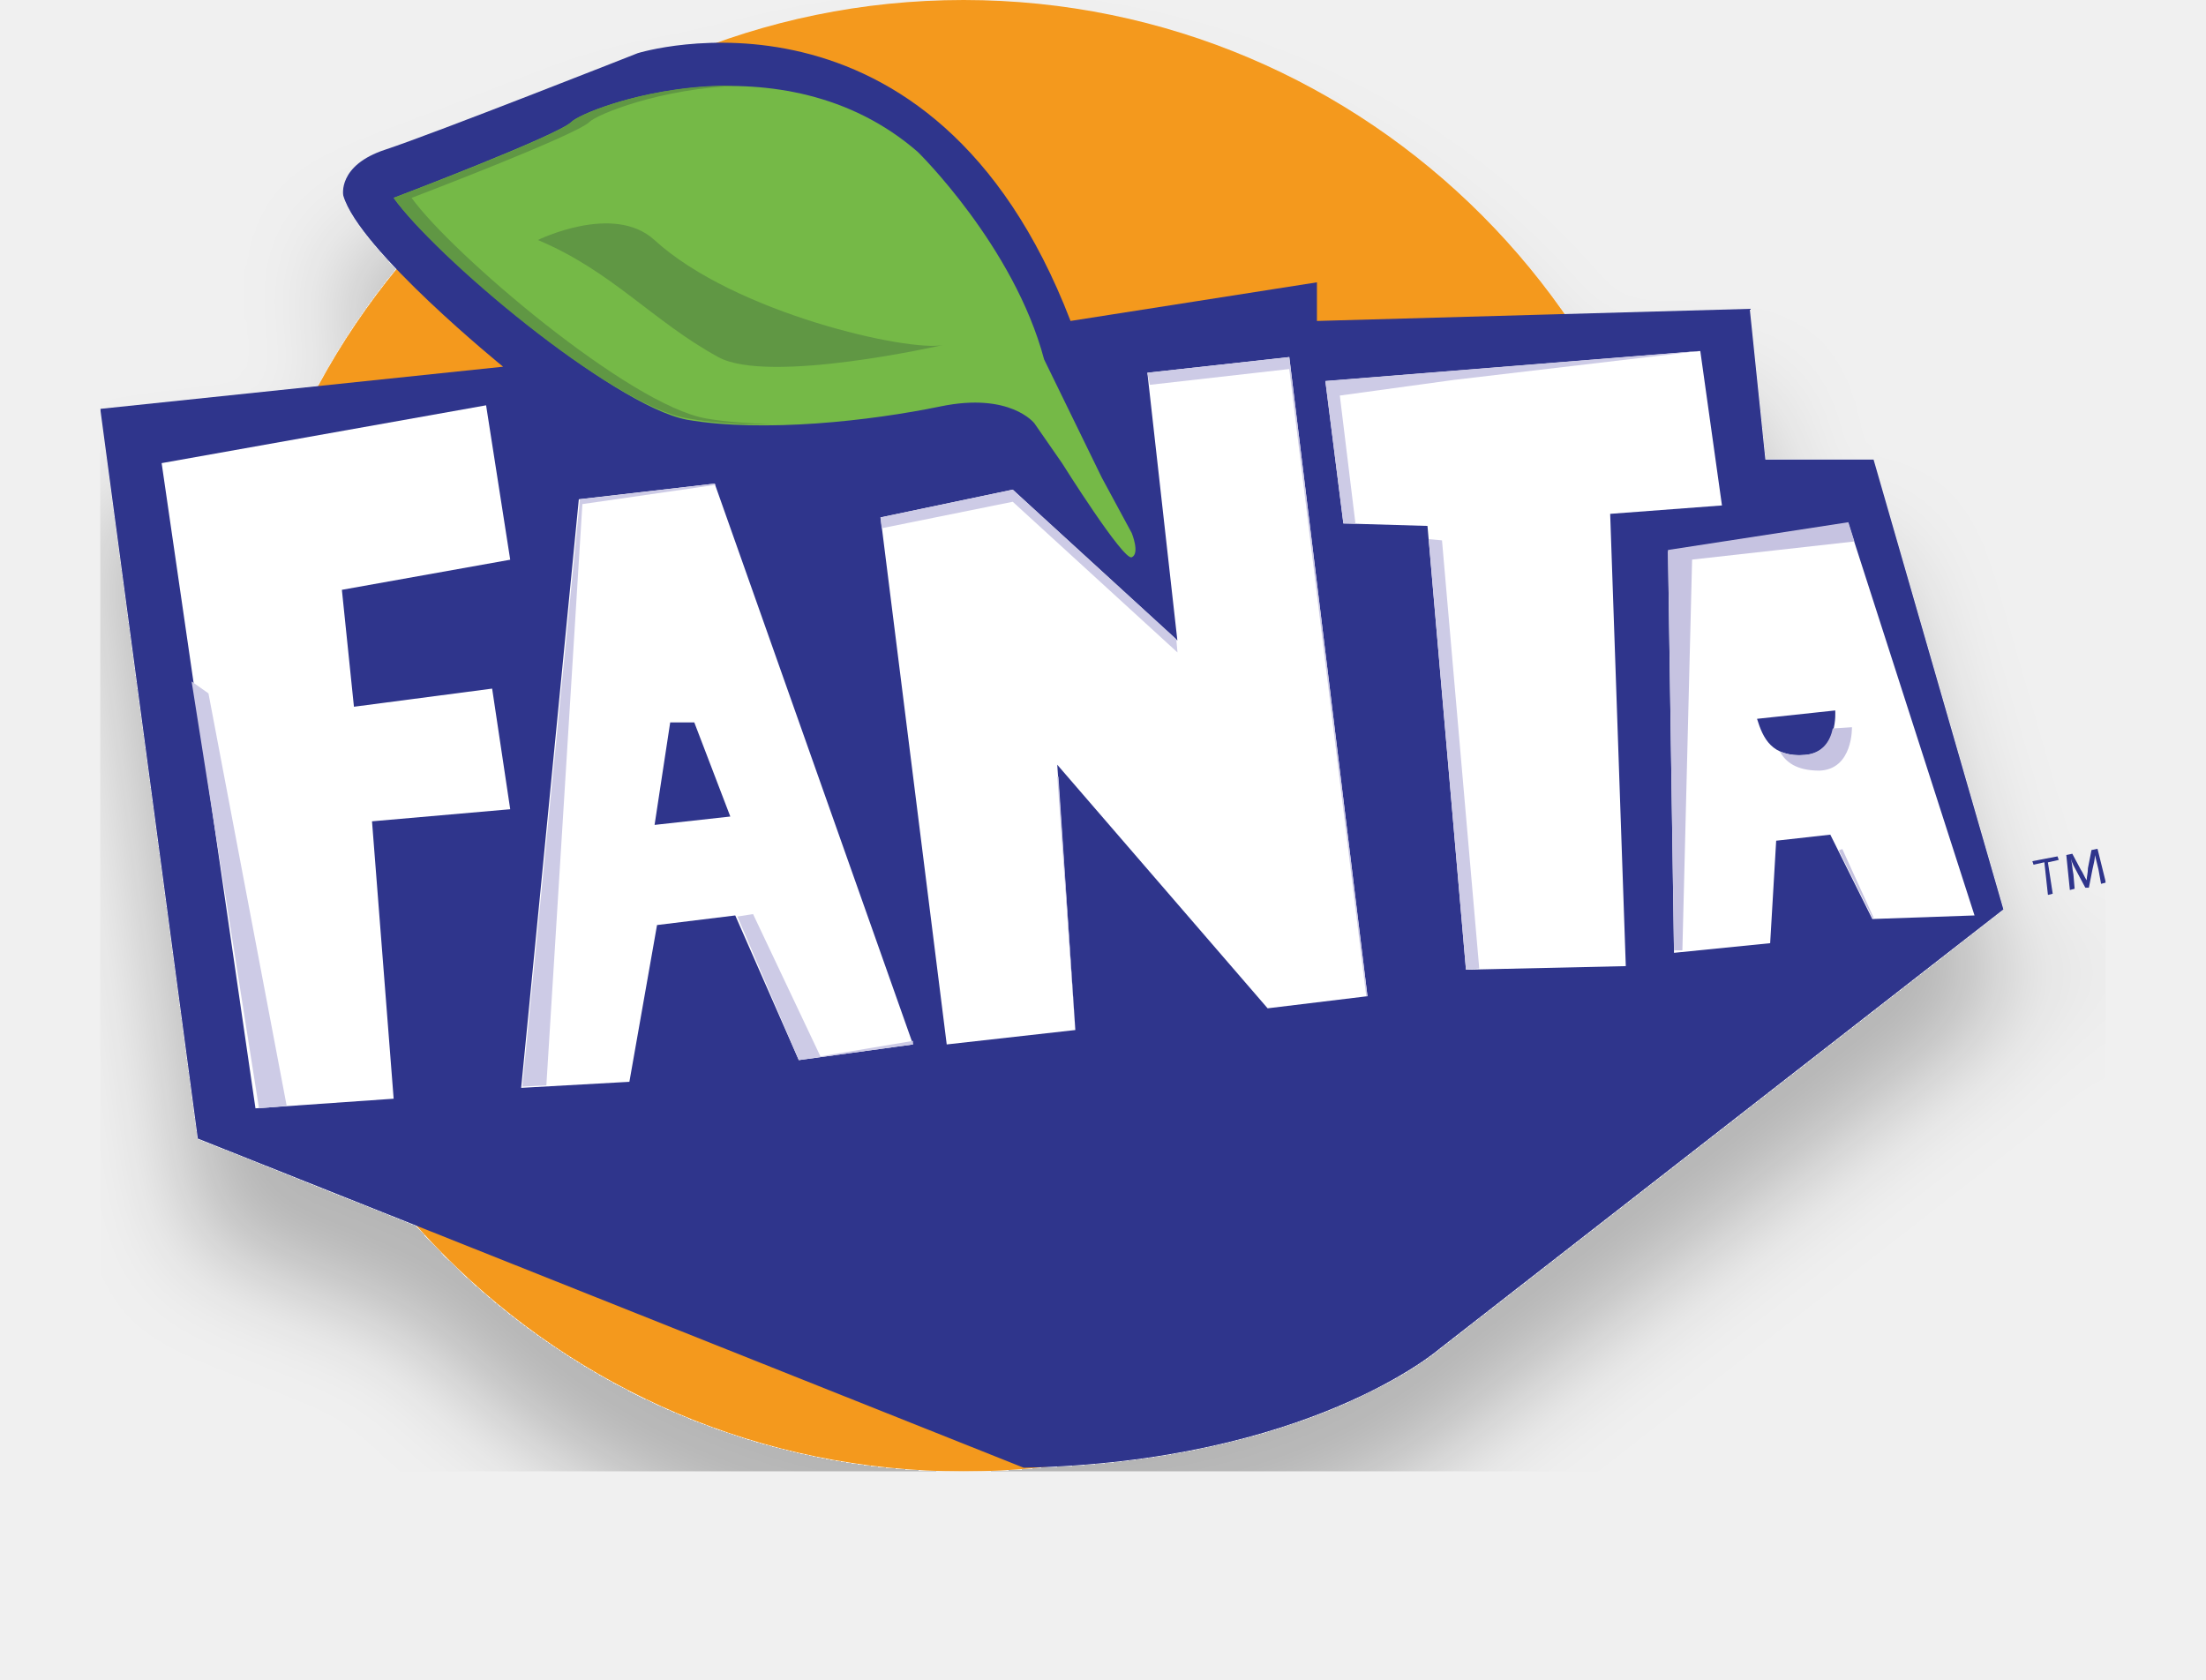
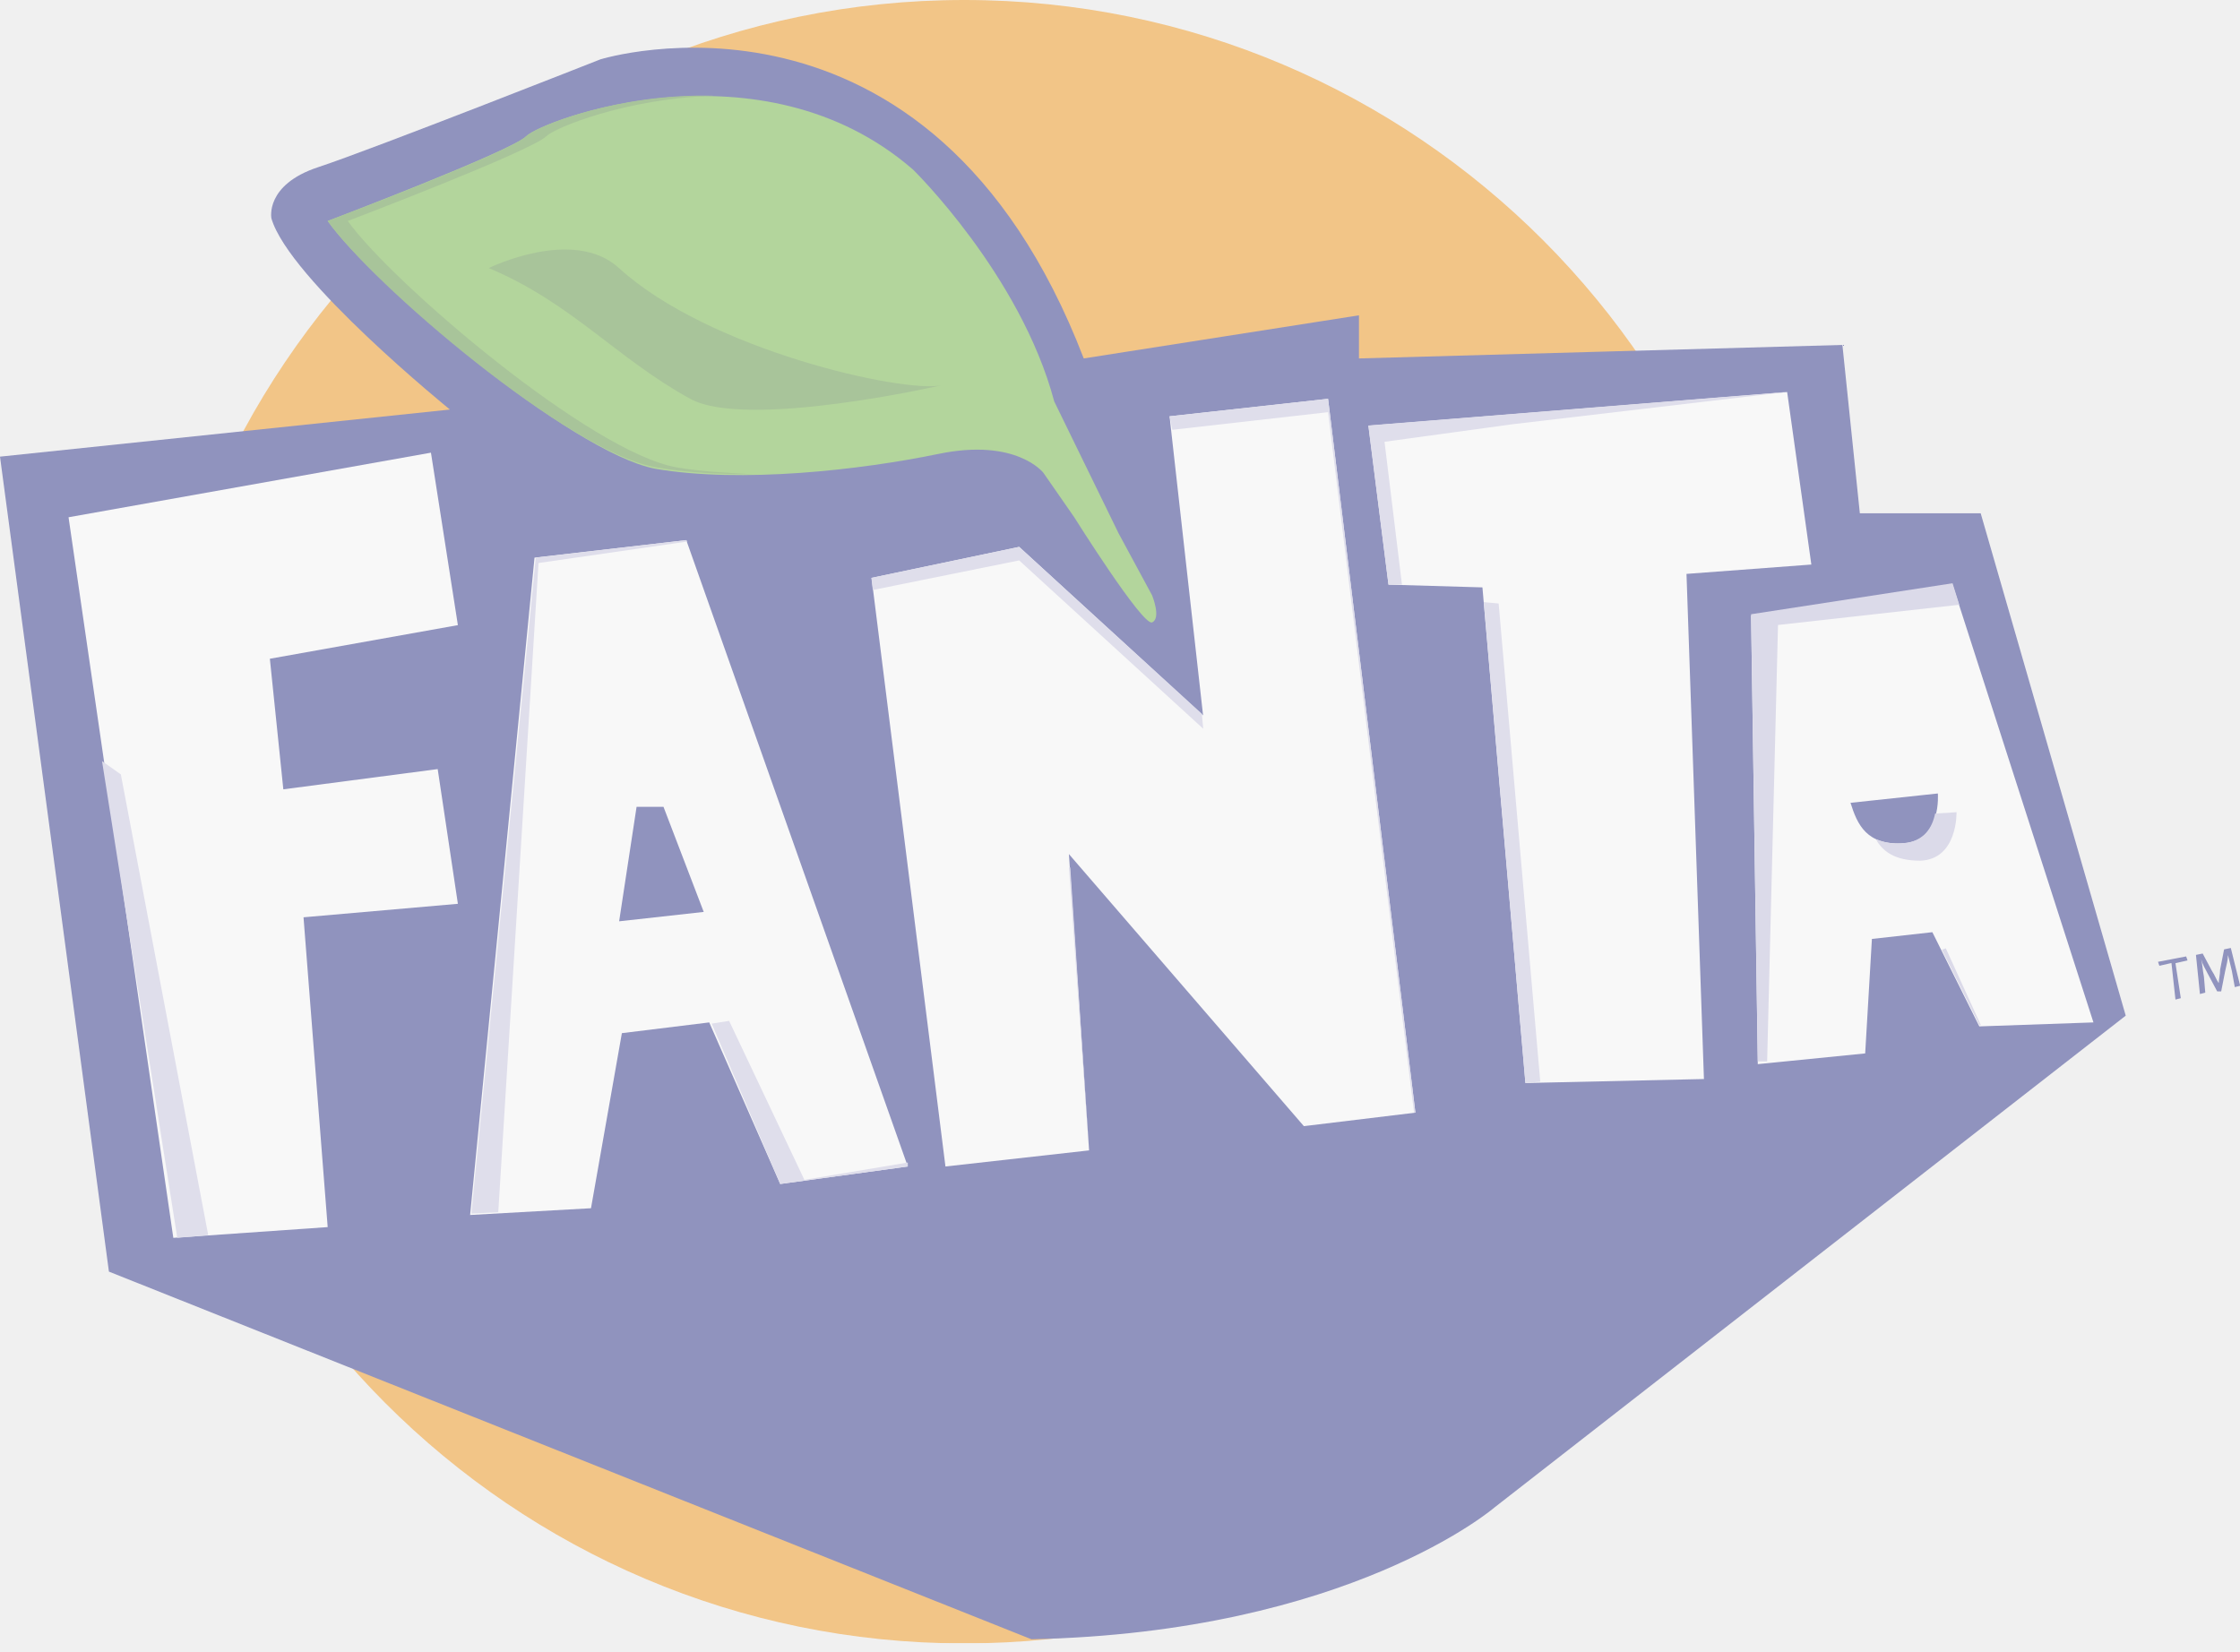
- <svg xmlns="http://www.w3.org/2000/svg" width="88" height="67" viewBox="0 0 88 67" fill="none">
-   <g clip-path="url(#clip0)" filter="url(#filter0_d)">
-     <path d="M38.438 58.701C54.597 58.701 67.696 45.56 67.696 29.351C67.696 13.141 54.597 0 38.438 0C22.279 0 9.18 13.141 9.18 29.351C9.18 45.56 22.279 58.701 38.438 58.701Z" fill="#F4991D" />
-     <path d="M4 16.311L20.069 14.629C20.069 14.629 14.316 9.964 13.693 7.799C13.693 7.799 13.452 6.599 15.37 5.969C17.288 5.339 25.44 2.121 25.44 2.121C25.44 2.121 37.192 -1.535 42.705 12.804L52.534 11.263V12.804L69.8 12.321L70.423 18.334H74.739L79.919 36.279L57.381 53.84C57.381 53.84 52.201 58.312 40.837 58.553L7.89 45.421L4 16.311Z" fill="#2F358C" />
-     <path d="M15.703 7.893C15.703 7.893 22.276 5.393 22.801 4.862C23.374 4.286 31.193 1.348 36.613 6.062C36.613 6.062 40.449 9.816 41.651 14.338L43.951 19.052L45.147 21.266C45.147 21.266 45.481 22.083 45.147 22.231C44.814 22.379 42.366 18.476 42.366 18.476L41.263 16.887C41.263 16.887 40.301 15.637 37.52 16.213C34.739 16.788 30.472 17.271 27.401 16.744C24.385 16.163 17.282 10.101 15.703 7.893Z" fill="#75B947" />
-     <path d="M28.172 16.695C25.101 16.163 18.003 10.101 16.419 7.893C16.419 7.893 22.992 5.393 23.516 4.862C23.806 4.571 26.347 3.513 29.51 3.42C26.057 3.321 23.134 4.527 22.795 4.862C22.227 5.437 15.703 7.893 15.703 7.893C17.288 10.156 24.385 16.218 27.456 16.695C28.51 16.887 29.663 16.936 30.86 16.936C29.898 16.887 28.986 16.837 28.172 16.695Z" fill="#609744" />
-     <path d="M21.457 9.575C21.457 9.575 24.478 8.084 26.106 9.575C29.319 12.508 36.274 14.048 37.618 13.763C37.618 13.763 30.663 15.352 28.652 14.245C26.013 12.798 24.429 10.825 21.457 9.575Z" fill="#609744" />
-     <path d="M6.448 18.476L10.191 44.215L15.703 43.831L14.84 32.765L20.353 32.283L19.632 27.471L14.119 28.194L13.638 23.53L20.353 22.329L19.391 16.169L6.448 18.476ZM35.127 20.641L37.766 41.666L42.896 41.091L42.175 30.507L50.567 40.225L54.55 39.742L51.431 14.245L45.77 14.87L46.967 25.552L40.399 19.534L35.127 20.641Z" fill="white" />
-     <path d="M40.399 20.017L46.972 26.029L46.923 25.497L40.399 19.534L35.121 20.641L35.171 21.074L40.399 20.017ZM51.431 14.722L54.501 39.742H54.55L51.431 14.245L45.77 14.87L45.869 15.352L51.431 14.722ZM42.175 30.984L42.896 41.085L42.224 30.984H42.175Z" fill="#CDCBE6" />
-     <path d="M52.873 15.204L53.589 20.882L56.944 20.981L58.479 38.685L64.855 38.542L64.232 20.499L68.691 20.164L67.827 14.004L52.873 15.204Z" fill="white" />
-     <path d="M53.447 15.78L58.004 15.155L67.833 13.998L52.868 15.199L53.589 20.883H54.07L53.447 15.78ZM57.523 21.557L56.993 21.507L58.479 38.685L59.009 38.635L57.523 21.557Z" fill="#CDCBE6" />
-     <path d="M28.51 19.293L23.09 19.918L20.79 43.398L25.107 43.157L26.21 36.903L29.33 36.52L31.865 42.291L36.422 41.666L28.51 19.293ZM26.112 32.908L26.735 28.819H27.696L29.133 32.574L26.112 32.908Z" fill="white" />
-     <path d="M23.232 20.11L28.554 19.342L28.505 19.293L23.134 19.918L20.834 43.349L21.795 43.3L23.232 20.11ZM32.728 42.143L30.04 36.465L29.417 36.564L31.865 42.291L36.422 41.666V41.524L32.728 42.143Z" fill="#CDCBE6" />
-     <path d="M73.734 20.882L66.538 21.99L66.778 38.011L70.614 37.627L70.854 33.538L73.013 33.297L74.69 36.662L78.766 36.52L73.734 20.882ZM72.007 30.118C70.663 30.216 70.33 29.444 70.09 28.676L73.209 28.342C73.209 28.337 73.351 30.019 72.007 30.118Z" fill="white" />
-     <path d="M67.5 22.324L73.974 21.601L73.734 20.833L66.538 21.94L66.778 37.912H67.112L67.5 22.324ZM73.876 29.011L73.111 29.06C73.013 29.542 72.728 30.069 71.958 30.118C71.576 30.167 71.237 30.069 70.996 29.975C71.237 30.408 71.668 30.743 72.581 30.743C73.925 30.693 73.876 29.011 73.876 29.011ZM73.493 33.872L73.351 33.922L74.695 36.618H74.745L73.493 33.872Z" fill="#C6C3E1" />
-     <path d="M7.644 27.186L10.332 44.215L11.436 44.116L8.316 27.662L7.644 27.186Z" fill="#CDCBE6" />
-     <path d="M81.552 34.399L81.121 34.497L81.072 34.355L82.077 34.163L82.126 34.305L81.694 34.404L81.886 35.654L81.694 35.703L81.552 34.399ZM83.711 34.689C83.661 34.497 83.612 34.256 83.569 34.114C83.569 34.305 83.519 34.448 83.47 34.689L83.328 35.413H83.186L82.853 34.788C82.754 34.596 82.662 34.453 82.612 34.256C82.662 34.448 82.662 34.64 82.711 34.881L82.76 35.456L82.569 35.506L82.427 34.108L82.667 34.059L83 34.684C83.099 34.826 83.142 34.974 83.241 35.117C83.241 34.974 83.29 34.826 83.29 34.634L83.432 33.911L83.672 33.861L84.006 35.21L83.814 35.259L83.711 34.689Z" fill="#2F358C" />
+ <svg xmlns="http://www.w3.org/2000/svg" width="80" height="59" viewBox="0 0 80 59" fill="none">
+   <g opacity="0.5" clip-path="url(#clip0)">
+     <path d="M34.438 58.701C50.597 58.701 63.696 45.56 63.696 29.351C63.696 13.141 50.597 0 34.438 0C18.279 0 5.18 13.141 5.18 29.351C5.18 45.56 18.279 58.701 34.438 58.701Z" fill="#F4991D" />
+     <path d="M0 16.311L16.069 14.629C16.069 14.629 10.316 9.964 9.693 7.799C9.693 7.799 9.452 6.599 11.37 5.969C13.288 5.338 21.44 2.121 21.44 2.121C21.44 2.121 33.192 -1.535 38.705 12.803L48.534 11.263V12.803L65.8 12.321L66.423 18.334H70.739L75.919 36.278L53.381 53.84C53.381 53.84 48.201 58.312 36.837 58.553L3.89 45.421L0 16.311Z" fill="#2F358C" />
+     <path d="M11.703 7.893C11.703 7.893 18.276 5.393 18.801 4.862C19.374 4.286 27.193 1.348 32.613 6.062C32.613 6.062 36.449 9.816 37.651 14.338L39.951 19.052L41.147 21.266C41.147 21.266 41.481 22.083 41.147 22.231C40.814 22.379 38.366 18.476 38.366 18.476L37.263 16.887C37.263 16.887 36.301 15.637 33.52 16.213C30.739 16.788 26.472 17.271 23.401 16.744C20.385 16.163 13.282 10.101 11.703 7.893Z" fill="#75B947" />
+     <path d="M24.172 16.695C21.101 16.163 14.004 10.102 12.419 7.893C12.419 7.893 18.992 5.393 19.516 4.862C19.806 4.571 22.347 3.513 25.51 3.42C22.057 3.322 19.134 4.527 18.795 4.862C18.227 5.437 11.703 7.893 11.703 7.893C13.288 10.156 20.385 16.218 23.456 16.695C24.51 16.887 25.663 16.936 26.86 16.936C25.898 16.887 24.986 16.838 24.172 16.695Z" fill="#609744" />
+     <path d="M17.457 9.575C17.457 9.575 20.478 8.085 22.106 9.575C25.319 12.508 32.274 14.048 33.618 13.763C33.618 13.763 26.663 15.352 24.652 14.245C22.013 12.798 20.429 10.825 17.457 9.575Z" fill="#609744" />
+     <path d="M2.448 18.476L6.19 44.215L11.703 43.831L10.84 32.765L16.353 32.283L15.632 27.471L10.119 28.194L9.638 23.53L16.353 22.329L15.391 16.169L2.448 18.476ZM31.127 20.641L33.766 41.666L38.896 41.091L38.175 30.507L46.567 40.225L50.55 39.743L47.431 14.245L41.77 14.87L42.967 25.552L36.399 19.534L31.127 20.641Z" fill="white" />
+     <path d="M36.399 20.017L42.972 26.029L42.923 25.497L36.399 19.534L31.121 20.641L31.171 21.074L36.399 20.017ZM47.431 14.722L50.501 39.743H50.55L47.431 14.245L41.77 14.87L41.869 15.352L47.431 14.722ZM38.175 30.984L38.896 41.085L38.224 30.984H38.175Z" fill="#CDCBE6" />
+     <path d="M48.873 15.204L49.589 20.883L52.944 20.981L54.479 38.685L60.855 38.542L60.232 20.499L64.691 20.165L63.827 14.004L48.873 15.204Z" fill="white" />
+     <path d="M49.447 15.78L54.004 15.155L63.833 13.998L48.868 15.199L49.589 20.883H50.07L49.447 15.78ZM53.523 21.557L52.993 21.508L54.479 38.685L55.009 38.636L53.523 21.557Z" fill="#CDCBE6" />
+     <path d="M24.51 19.293L19.09 19.918L16.79 43.398L21.107 43.157L22.21 36.903L25.33 36.52L27.865 42.291L32.422 41.666L24.51 19.293ZM22.112 32.908L22.735 28.819H23.696L25.133 32.573L22.112 32.908Z" fill="white" />
+     <path d="M19.232 20.11L24.554 19.342L24.505 19.293L19.134 19.918L16.834 43.349L17.795 43.3L19.232 20.11ZM28.728 42.143L26.04 36.465L25.417 36.563L27.865 42.291L32.422 41.666V41.524L28.728 42.143Z" fill="#CDCBE6" />
+     <path d="M69.734 20.882L62.538 21.989L62.778 38.01L66.614 37.627L66.854 33.538L69.013 33.297L70.69 36.662L74.766 36.52L69.734 20.882ZM68.007 30.118C66.663 30.216 66.33 29.444 66.09 28.676L69.209 28.342C69.209 28.336 69.351 30.019 68.007 30.118Z" fill="white" />
+     <path d="M63.5 22.324L69.974 21.601L69.734 20.833L62.538 21.94L62.778 37.912H63.112L63.5 22.324ZM69.876 29.011L69.111 29.06C69.013 29.543 68.728 30.069 67.958 30.118C67.576 30.167 67.237 30.069 66.996 29.976C67.237 30.409 67.668 30.743 68.581 30.743C69.925 30.694 69.876 29.011 69.876 29.011ZM69.493 33.873L69.351 33.922L70.695 36.618H70.745L69.493 33.873Z" fill="#C6C3E1" />
+     <path d="M3.644 27.186L6.332 44.215L7.436 44.116L4.316 27.662L3.644 27.186Z" fill="#CDCBE6" />
+     <path d="M77.552 34.398L77.121 34.497L77.072 34.355L78.077 34.163L78.126 34.305L77.695 34.404L77.886 35.654L77.695 35.703L77.552 34.398ZM79.711 34.689C79.661 34.497 79.612 34.256 79.569 34.114C79.569 34.305 79.519 34.448 79.47 34.689L79.328 35.412H79.186L78.853 34.788C78.754 34.596 78.662 34.453 78.612 34.256C78.662 34.448 78.662 34.64 78.711 34.881L78.76 35.456L78.569 35.506L78.427 34.108L78.667 34.059L79 34.684C79.099 34.826 79.142 34.974 79.241 35.117C79.241 34.974 79.29 34.826 79.29 34.634L79.432 33.911L79.672 33.861L80.006 35.21L79.814 35.259L79.711 34.689Z" fill="#2F358C" />
  </g>
  <defs>
-     <filter id="filter0_d" x="0" y="0" width="88" height="66.696" filterUnits="userSpaceOnUse" color-interpolation-filters="sRGB">
-       <feFlood flood-opacity="0" result="BackgroundImageFix" />
-       <feColorMatrix in="SourceAlpha" type="matrix" values="0 0 0 0 0 0 0 0 0 0 0 0 0 0 0 0 0 0 127 0" result="hardAlpha" />
-       <feOffset dy="4" />
-       <feGaussianBlur stdDeviation="2" />
-       <feComposite in2="hardAlpha" operator="out" />
-       <feColorMatrix type="matrix" values="0 0 0 0 0 0 0 0 0 0 0 0 0 0 0 0 0 0 0.25 0" />
-       <feBlend mode="normal" in2="BackgroundImageFix" result="effect1_dropShadow" />
-       <feBlend mode="normal" in="SourceGraphic" in2="effect1_dropShadow" result="shape" />
-     </filter>
    <clipPath id="clip0">
-       <rect width="80" height="58.696" fill="white" transform="translate(4)" />
+       <rect width="80" height="58.696" fill="white" />
    </clipPath>
  </defs>
</svg>
